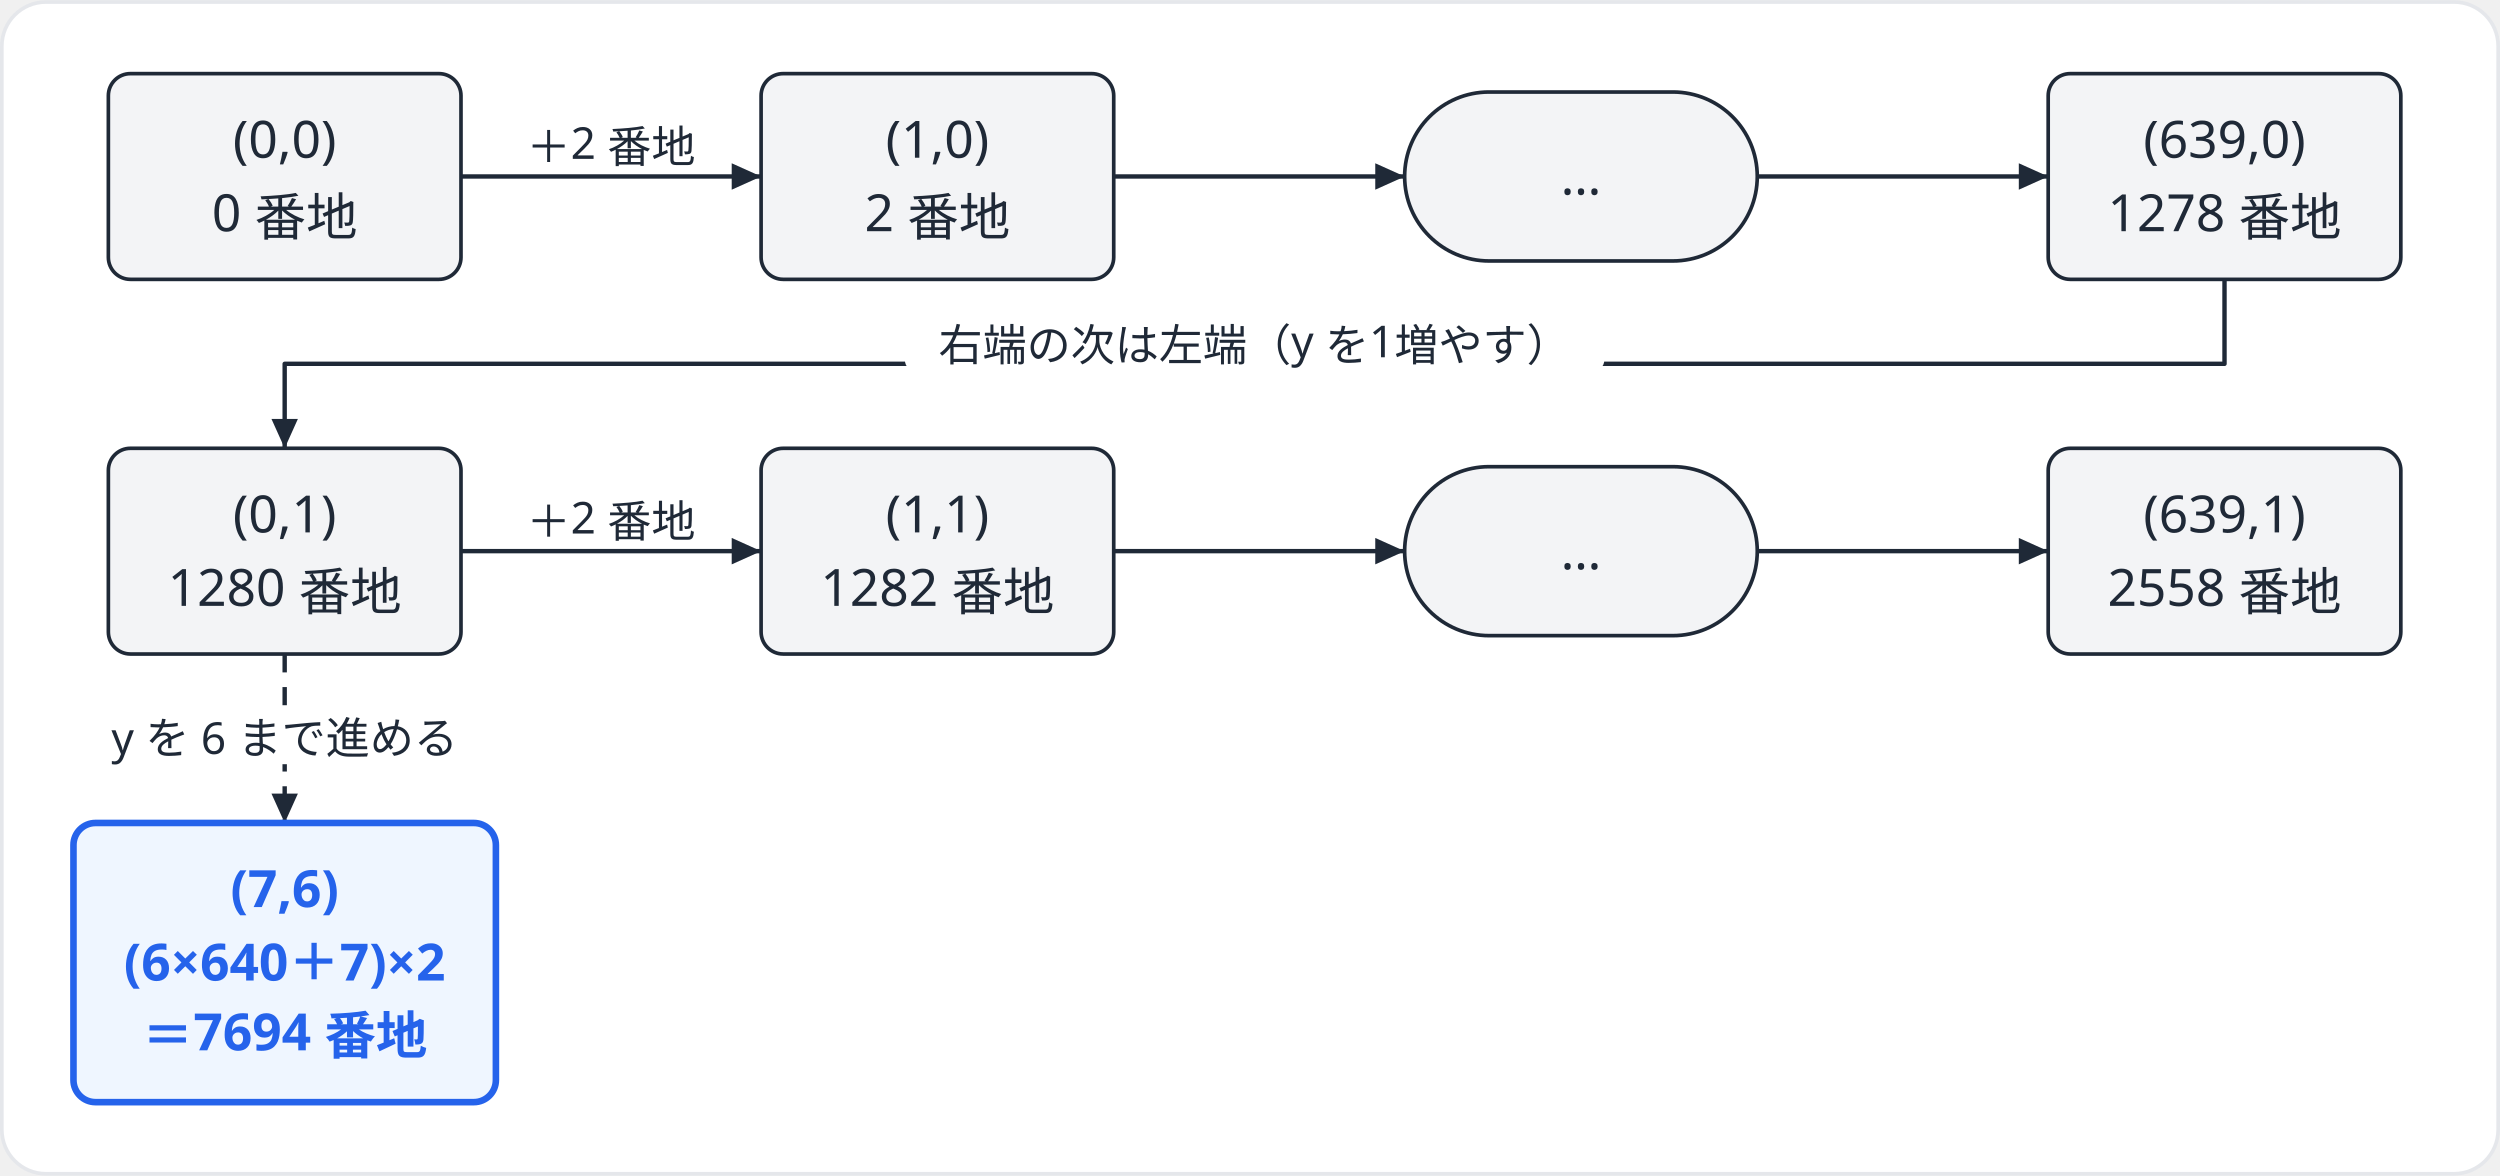
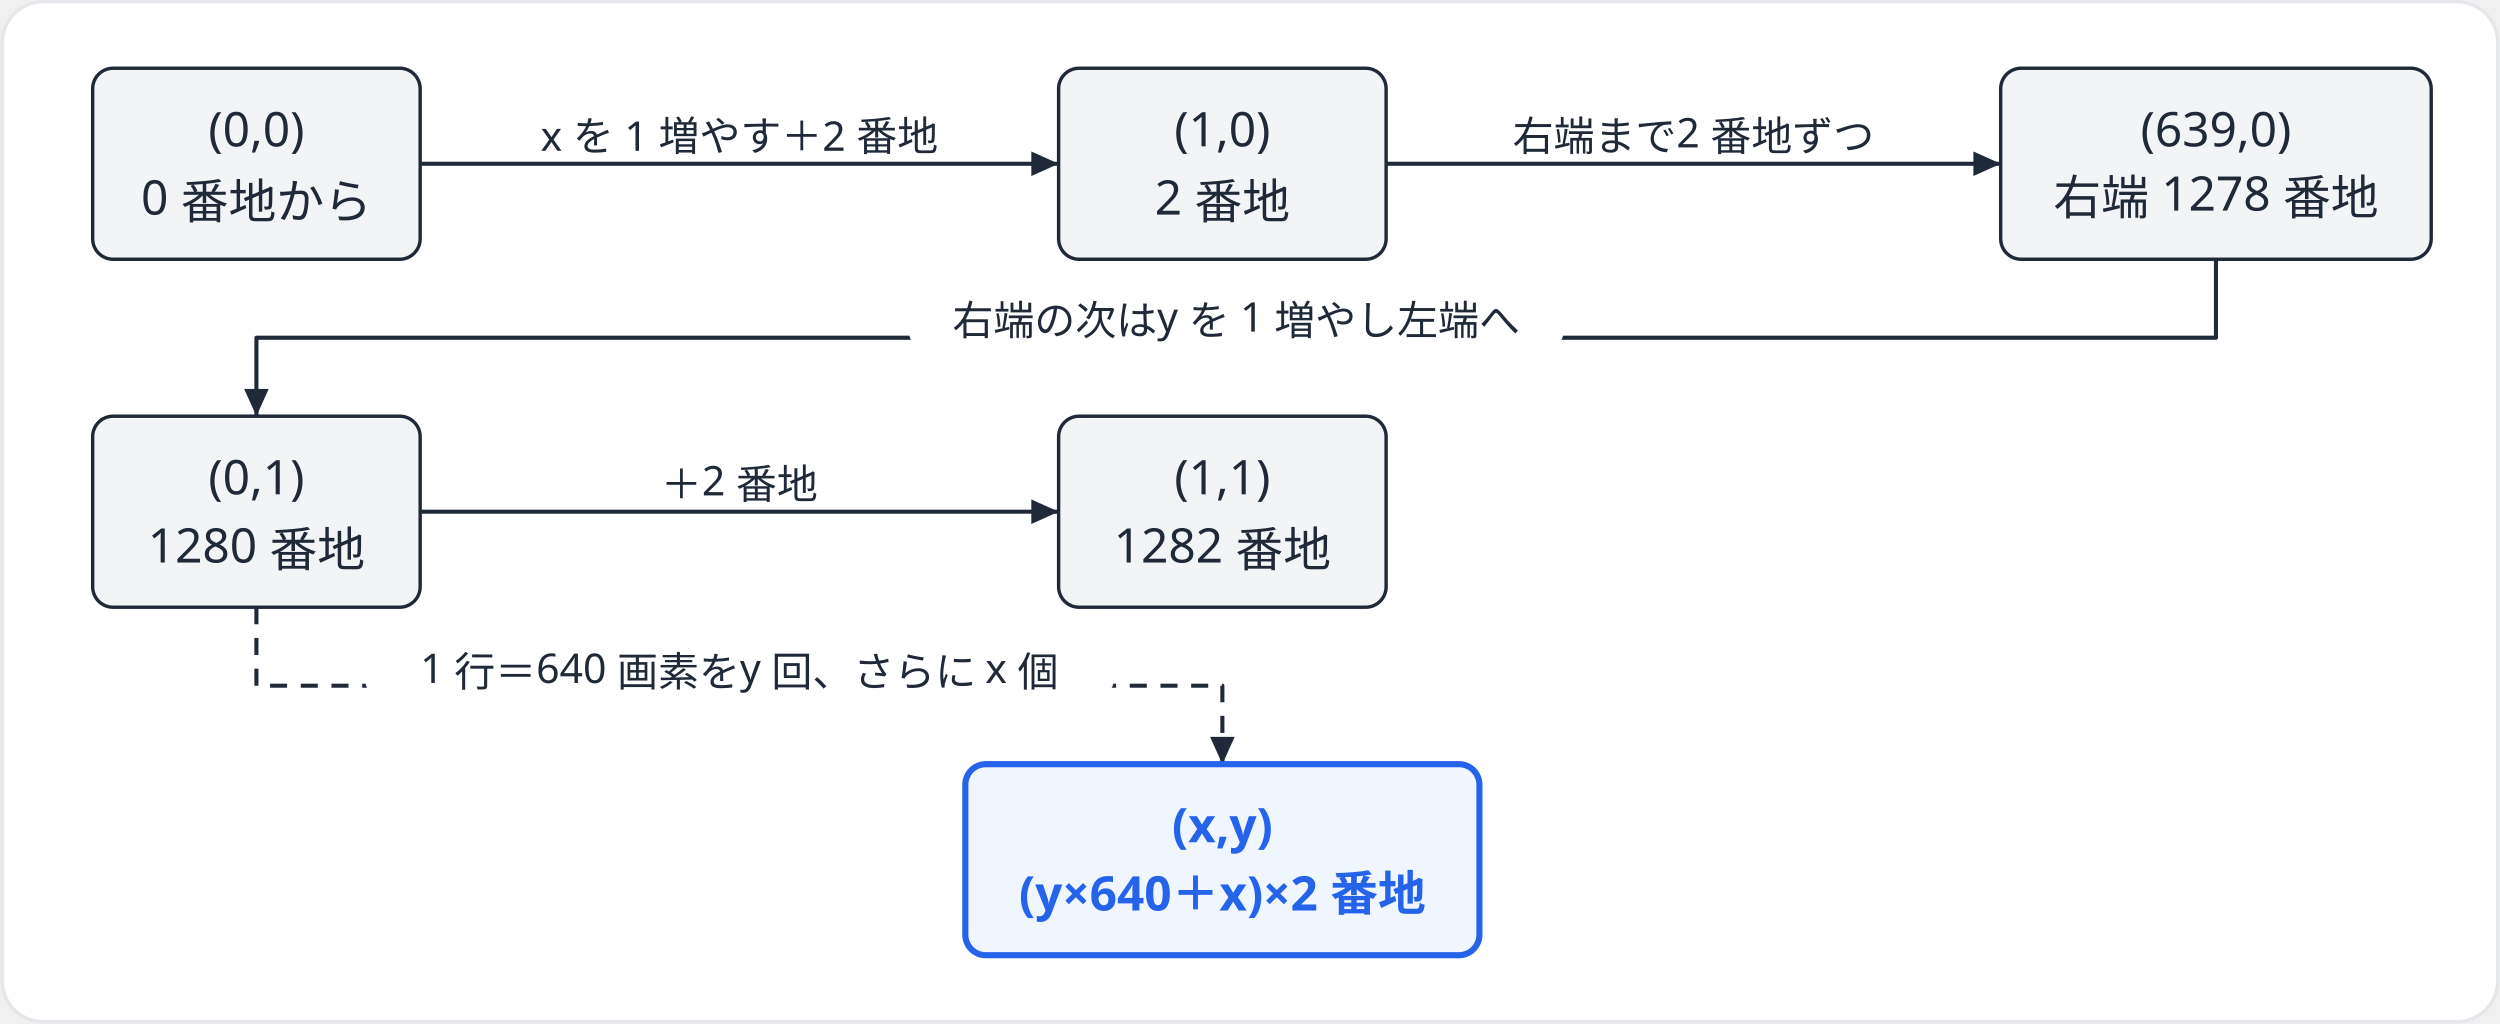
- <svg xmlns="http://www.w3.org/2000/svg" width="640" height="301" viewBox="0 0 680.6 320">
-   <rect x="0.5" y="0.5" width="679.6" height="319" rx="12" fill="#ffffff" stroke="#e5e7eb" stroke-width="1" />
+ <svg xmlns="http://www.w3.org/2000/svg" width="640" height="262" viewBox="0 0 732.5 300">
+   <rect x="0.5" y="0.5" width="731.5" height="299" rx="12" fill="#ffffff" stroke="#e5e7eb" stroke-width="1" />
  <g transform="translate(20 20)">
-     <polyline points="105.5,28 187.2,28" fill="none" stroke="#1f2937" stroke-width="1.2" stroke-linejoin="round" />
-     <polygon points="187.2,28 179.2,31.6 179.2,24.4" fill="#1f2937" />
-     <polyline points="283.2,28 362.4,28" fill="none" stroke="#1f2937" stroke-width="1.2" stroke-linejoin="round" />
-     <polygon points="362.4,28 354.4,31.6 354.4,24.4" fill="#1f2937" />
-     <polyline points="458.4,28 537.6,28" fill="none" stroke="#1f2937" stroke-width="1.2" stroke-linejoin="round" />
-     <polygon points="537.6,28 529.6,31.6 529.6,24.4" fill="#1f2937" />
-     <polyline points="585.6,56 585.6,79 57.5,79 57.5,102" fill="none" stroke="#1f2937" stroke-width="1.2" stroke-linejoin="round" />
-     <polygon points="57.5,102 53.9,94 61.1,94" fill="#1f2937" />
-     <polyline points="105.5,130 187.2,130" fill="none" stroke="#1f2937" stroke-width="1.2" stroke-linejoin="round" />
-     <polygon points="187.2,130 179.2,133.6 179.2,126.4" fill="#1f2937" />
-     <polyline points="283.2,130 362.4,130" fill="none" stroke="#1f2937" stroke-width="1.2" stroke-linejoin="round" />
-     <polygon points="362.4,130 354.4,133.6 354.4,126.4" fill="#1f2937" />
-     <polyline points="458.4,130 537.6,130" fill="none" stroke="#1f2937" stroke-width="1.2" stroke-linejoin="round" />
-     <polygon points="537.6,130 529.6,133.6 529.6,126.4" fill="#1f2937" />
-     <polyline points="57.5,158 57.5,204" fill="none" stroke="#1f2937" stroke-width="1.2" stroke-dasharray="5 4" stroke-linejoin="round" />
-     <polygon points="57.5,204 53.9,196 61.1,196" fill="#1f2937" />
-     <rect x="9.5" y="0" width="96" height="56" rx="6" fill="#f3f4f6" stroke="#1f2937" stroke-width="1" />
-     <text x="57.5" y="22.9" font-family="Hiragino Sans, Hiragino Kaku Gothic ProN, Noto Sans JP, Yu Gothic, Meiryo, sans-serif" font-size="14" fill="#1f2937" text-anchor="middle">(0,0)</text>
-     <text x="57.5" y="42.9" font-family="Hiragino Sans, Hiragino Kaku Gothic ProN, Noto Sans JP, Yu Gothic, Meiryo, sans-serif" font-size="14" fill="#1f2937" text-anchor="middle">0 番地</text>
-     <rect x="187.2" y="0" width="96" height="56" rx="6" fill="#f3f4f6" stroke="#1f2937" stroke-width="1" />
-     <text x="235.2" y="22.9" font-family="Hiragino Sans, Hiragino Kaku Gothic ProN, Noto Sans JP, Yu Gothic, Meiryo, sans-serif" font-size="14" fill="#1f2937" text-anchor="middle">(1,0)</text>
-     <text x="235.2" y="42.9" font-family="Hiragino Sans, Hiragino Kaku Gothic ProN, Noto Sans JP, Yu Gothic, Meiryo, sans-serif" font-size="14" fill="#1f2937" text-anchor="middle">2 番地</text>
-     <rect x="362.4" y="5" width="96" height="46" rx="23" fill="#f3f4f6" stroke="#1f2937" stroke-width="1" />
-     <text x="410.4" y="32.9" font-family="Hiragino Sans, Hiragino Kaku Gothic ProN, Noto Sans JP, Yu Gothic, Meiryo, sans-serif" font-size="14" fill="#1f2937" text-anchor="middle">…</text>
-     <rect x="537.6" y="0" width="96" height="56" rx="6" fill="#f3f4f6" stroke="#1f2937" stroke-width="1" />
-     <text x="585.6" y="22.9" font-family="Hiragino Sans, Hiragino Kaku Gothic ProN, Noto Sans JP, Yu Gothic, Meiryo, sans-serif" font-size="14" fill="#1f2937" text-anchor="middle">(639,0)</text>
-     <text x="585.6" y="42.9" font-family="Hiragino Sans, Hiragino Kaku Gothic ProN, Noto Sans JP, Yu Gothic, Meiryo, sans-serif" font-size="14" fill="#1f2937" text-anchor="middle">1278 番地</text>
-     <rect x="9.5" y="102" width="96" height="56" rx="6" fill="#f3f4f6" stroke="#1f2937" stroke-width="1" />
-     <text x="57.5" y="124.9" font-family="Hiragino Sans, Hiragino Kaku Gothic ProN, Noto Sans JP, Yu Gothic, Meiryo, sans-serif" font-size="14" fill="#1f2937" text-anchor="middle">(0,1)</text>
-     <text x="57.5" y="144.9" font-family="Hiragino Sans, Hiragino Kaku Gothic ProN, Noto Sans JP, Yu Gothic, Meiryo, sans-serif" font-size="14" fill="#1f2937" text-anchor="middle">1280 番地</text>
-     <rect x="187.2" y="102" width="96" height="56" rx="6" fill="#f3f4f6" stroke="#1f2937" stroke-width="1" />
-     <text x="235.2" y="124.9" font-family="Hiragino Sans, Hiragino Kaku Gothic ProN, Noto Sans JP, Yu Gothic, Meiryo, sans-serif" font-size="14" fill="#1f2937" text-anchor="middle">(1,1)</text>
-     <text x="235.2" y="144.9" font-family="Hiragino Sans, Hiragino Kaku Gothic ProN, Noto Sans JP, Yu Gothic, Meiryo, sans-serif" font-size="14" fill="#1f2937" text-anchor="middle">1282 番地</text>
-     <rect x="362.4" y="107" width="96" height="46" rx="23" fill="#f3f4f6" stroke="#1f2937" stroke-width="1" />
-     <text x="410.4" y="134.9" font-family="Hiragino Sans, Hiragino Kaku Gothic ProN, Noto Sans JP, Yu Gothic, Meiryo, sans-serif" font-size="14" fill="#1f2937" text-anchor="middle">…</text>
-     <rect x="537.6" y="102" width="96" height="56" rx="6" fill="#f3f4f6" stroke="#1f2937" stroke-width="1" />
-     <text x="585.6" y="124.9" font-family="Hiragino Sans, Hiragino Kaku Gothic ProN, Noto Sans JP, Yu Gothic, Meiryo, sans-serif" font-size="14" fill="#1f2937" text-anchor="middle">(639,1)</text>
-     <text x="585.6" y="144.9" font-family="Hiragino Sans, Hiragino Kaku Gothic ProN, Noto Sans JP, Yu Gothic, Meiryo, sans-serif" font-size="14" fill="#1f2937" text-anchor="middle">2558 番地</text>
-     <rect x="0" y="204" width="115" height="76" rx="6" fill="#eff6ff" stroke="#2563eb" stroke-width="1.8" />
-     <text x="57.5" y="226.9" font-family="Hiragino Sans, Hiragino Kaku Gothic ProN, Noto Sans JP, Yu Gothic, Meiryo, sans-serif" font-size="14" fill="#2563eb" text-anchor="middle" font-weight="600">(7,6)</text>
-     <text x="57.5" y="246.9" font-family="Hiragino Sans, Hiragino Kaku Gothic ProN, Noto Sans JP, Yu Gothic, Meiryo, sans-serif" font-size="14" fill="#2563eb" text-anchor="middle" font-weight="600">(6×640＋7)×2</text>
-     <text x="57.5" y="266.9" font-family="Hiragino Sans, Hiragino Kaku Gothic ProN, Noto Sans JP, Yu Gothic, Meiryo, sans-serif" font-size="14" fill="#2563eb" text-anchor="middle" font-weight="600">＝7694 番地</text>
-     <rect x="117.75" y="11" width="57.2" height="16" rx="3" fill="#ffffff" />
-     <text x="146.35" y="24.2" font-family="Hiragino Sans, Hiragino Kaku Gothic ProN, Noto Sans JP, Yu Gothic, Meiryo, sans-serif" font-size="12" fill="#1f2937" text-anchor="middle">＋2 番地</text>
-     <rect x="226.35" y="65" width="190.4" height="16" rx="3" fill="#ffffff" />
-     <text x="321.55" y="78.2" font-family="Hiragino Sans, Hiragino Kaku Gothic ProN, Noto Sans JP, Yu Gothic, Meiryo, sans-serif" font-size="12" fill="#1f2937" text-anchor="middle">右端の次は左端
- （y を1増やす）</text>
-     <rect x="117.75" y="113" width="57.2" height="16" rx="3" fill="#ffffff" />
-     <text x="146.35" y="126.2" font-family="Hiragino Sans, Hiragino Kaku Gothic ProN, Noto Sans JP, Yu Gothic, Meiryo, sans-serif" font-size="12" fill="#1f2937" text-anchor="middle">＋2 番地</text>
-     <rect x="1" y="172" width="113" height="16" rx="3" fill="#ffffff" />
-     <text x="57.5" y="185.2" font-family="Hiragino Sans, Hiragino Kaku Gothic ProN, Noto Sans JP, Yu Gothic, Meiryo, sans-serif" font-size="12" fill="#1f2937" text-anchor="middle">y を 6 まで進める</text>
+     <polyline points="103,28 290.15,28" fill="none" stroke="#1f2937" stroke-width="1.2" stroke-linejoin="round" />
+     <polygon points="290.15,28 282.15,31.6 282.15,24.4" fill="#1f2937" />
+     <polyline points="386.15,28 566.3,28" fill="none" stroke="#1f2937" stroke-width="1.2" stroke-linejoin="round" />
+     <polygon points="566.3,28 558.3,31.6 558.3,24.4" fill="#1f2937" />
+     <polyline points="629.4,56 629.4,79 55,79 55,102" fill="none" stroke="#1f2937" stroke-width="1.2" stroke-linejoin="round" />
+     <polygon points="55,102 51.4,94 58.6,94" fill="#1f2937" />
+     <polyline points="103,130 290.15,130" fill="none" stroke="#1f2937" stroke-width="1.2" stroke-linejoin="round" />
+     <polygon points="290.15,130 282.15,133.6 282.15,126.4" fill="#1f2937" />
+     <polyline points="55,158 55,181 338.15,181 338.15,204" fill="none" stroke="#1f2937" stroke-width="1.2" stroke-dasharray="5 4" stroke-linejoin="round" />
+     <polygon points="338.15,204 334.55,196 341.75,196" fill="#1f2937" />
+     <rect x="7" y="0" width="96" height="56" rx="6" fill="#f3f4f6" stroke="#1f2937" stroke-width="1" />
+     <text x="55" y="22.9" font-family="Hiragino Sans, Hiragino Kaku Gothic ProN, Noto Sans JP, Yu Gothic, Meiryo, sans-serif" font-size="14" fill="#1f2937" text-anchor="middle">(0,0)</text>
+     <text x="55" y="42.9" font-family="Hiragino Sans, Hiragino Kaku Gothic ProN, Noto Sans JP, Yu Gothic, Meiryo, sans-serif" font-size="14" fill="#1f2937" text-anchor="middle">0 番地から</text>
+     <rect x="290.15" y="0" width="96" height="56" rx="6" fill="#f3f4f6" stroke="#1f2937" stroke-width="1" />
+     <text x="338.15" y="22.9" font-family="Hiragino Sans, Hiragino Kaku Gothic ProN, Noto Sans JP, Yu Gothic, Meiryo, sans-serif" font-size="14" fill="#1f2937" text-anchor="middle">(1,0)</text>
+     <text x="338.15" y="42.9" font-family="Hiragino Sans, Hiragino Kaku Gothic ProN, Noto Sans JP, Yu Gothic, Meiryo, sans-serif" font-size="14" fill="#1f2937" text-anchor="middle">2 番地</text>
+     <rect x="566.3" y="0" width="126.2" height="56" rx="6" fill="#f3f4f6" stroke="#1f2937" stroke-width="1" />
+     <text x="629.4" y="22.9" font-family="Hiragino Sans, Hiragino Kaku Gothic ProN, Noto Sans JP, Yu Gothic, Meiryo, sans-serif" font-size="14" fill="#1f2937" text-anchor="middle">(639,0)</text>
+     <text x="629.4" y="42.9" font-family="Hiragino Sans, Hiragino Kaku Gothic ProN, Noto Sans JP, Yu Gothic, Meiryo, sans-serif" font-size="14" fill="#1f2937" text-anchor="middle">右端 1278 番地</text>
+     <rect x="7" y="102" width="96" height="56" rx="6" fill="#f3f4f6" stroke="#1f2937" stroke-width="1" />
+     <text x="55" y="124.9" font-family="Hiragino Sans, Hiragino Kaku Gothic ProN, Noto Sans JP, Yu Gothic, Meiryo, sans-serif" font-size="14" fill="#1f2937" text-anchor="middle">(0,1)</text>
+     <text x="55" y="144.9" font-family="Hiragino Sans, Hiragino Kaku Gothic ProN, Noto Sans JP, Yu Gothic, Meiryo, sans-serif" font-size="14" fill="#1f2937" text-anchor="middle">1280 番地</text>
+     <rect x="290.15" y="102" width="96" height="56" rx="6" fill="#f3f4f6" stroke="#1f2937" stroke-width="1" />
+     <text x="338.15" y="124.9" font-family="Hiragino Sans, Hiragino Kaku Gothic ProN, Noto Sans JP, Yu Gothic, Meiryo, sans-serif" font-size="14" fill="#1f2937" text-anchor="middle">(1,1)</text>
+     <text x="338.15" y="144.9" font-family="Hiragino Sans, Hiragino Kaku Gothic ProN, Noto Sans JP, Yu Gothic, Meiryo, sans-serif" font-size="14" fill="#1f2937" text-anchor="middle">1282 番地</text>
+     <rect x="262.8" y="204" width="150.7" height="56" rx="6" fill="#eff6ff" stroke="#2563eb" stroke-width="1.8" />
+     <text x="338.15" y="226.9" font-family="Hiragino Sans, Hiragino Kaku Gothic ProN, Noto Sans JP, Yu Gothic, Meiryo, sans-serif" font-size="14" fill="#2563eb" text-anchor="middle" font-weight="600">(x,y)</text>
+     <text x="338.15" y="246.9" font-family="Hiragino Sans, Hiragino Kaku Gothic ProN, Noto Sans JP, Yu Gothic, Meiryo, sans-serif" font-size="14" fill="#2563eb" text-anchor="middle" font-weight="600">(y×640＋x)×2 番地</text>
+     <rect x="124.17" y="11" width="144.8" height="16" rx="3" fill="#ffffff" />
+     <text x="196.57" y="24.2" font-family="Hiragino Sans, Hiragino Kaku Gothic ProN, Noto Sans JP, Yu Gothic, Meiryo, sans-serif" font-size="12" fill="#1f2937" text-anchor="middle">x を 1 増やす
+ ＋2 番地</text>
+     <rect x="414.32" y="11" width="123.8" height="16" rx="3" fill="#ffffff" />
+     <text x="476.22" y="24.2" font-family="Hiragino Sans, Hiragino Kaku Gothic ProN, Noto Sans JP, Yu Gothic, Meiryo, sans-serif" font-size="12" fill="#1f2937" text-anchor="middle">右端まで
+ 2 番地ずつ</text>
+     <rect x="246.4" y="65" width="191.6" height="16" rx="3" fill="#ffffff" />
+     <text x="342.2" y="78.2" font-family="Hiragino Sans, Hiragino Kaku Gothic ProN, Noto Sans JP, Yu Gothic, Meiryo, sans-serif" font-size="12" fill="#1f2937" text-anchor="middle">右端の次は
+ y を 1 増やし左端へ</text>
+     <rect x="167.97" y="113" width="57.2" height="16" rx="3" fill="#ffffff" />
+     <text x="196.57" y="126.2" font-family="Hiragino Sans, Hiragino Kaku Gothic ProN, Noto Sans JP, Yu Gothic, Meiryo, sans-serif" font-size="12" fill="#1f2937" text-anchor="middle">＋2 番地</text>
+     <rect x="86.98" y="167" width="219.2" height="16" rx="3" fill="#ffffff" />
+     <text x="196.57" y="180.2" font-family="Hiragino Sans, Hiragino Kaku Gothic ProN, Noto Sans JP, Yu Gothic, Meiryo, sans-serif" font-size="12" fill="#1f2937" text-anchor="middle">1 行＝640 画素を
+ y 回、さらに x 個</text>
  </g>
</svg>
